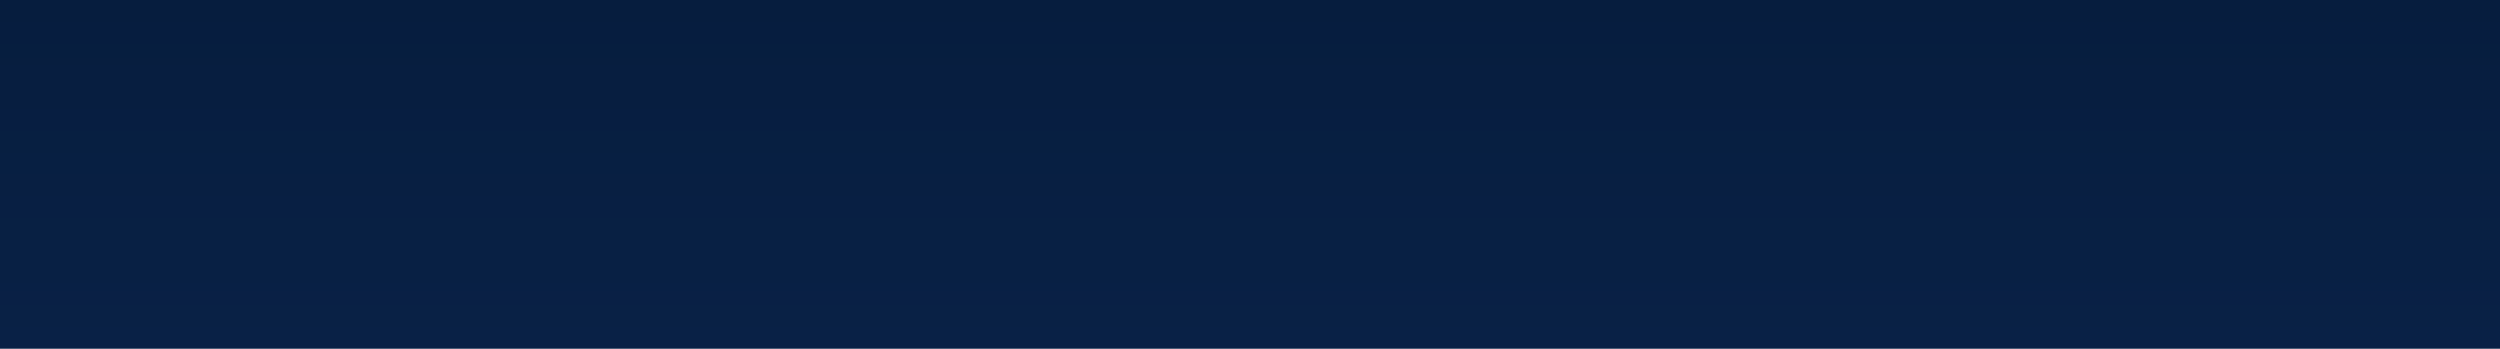
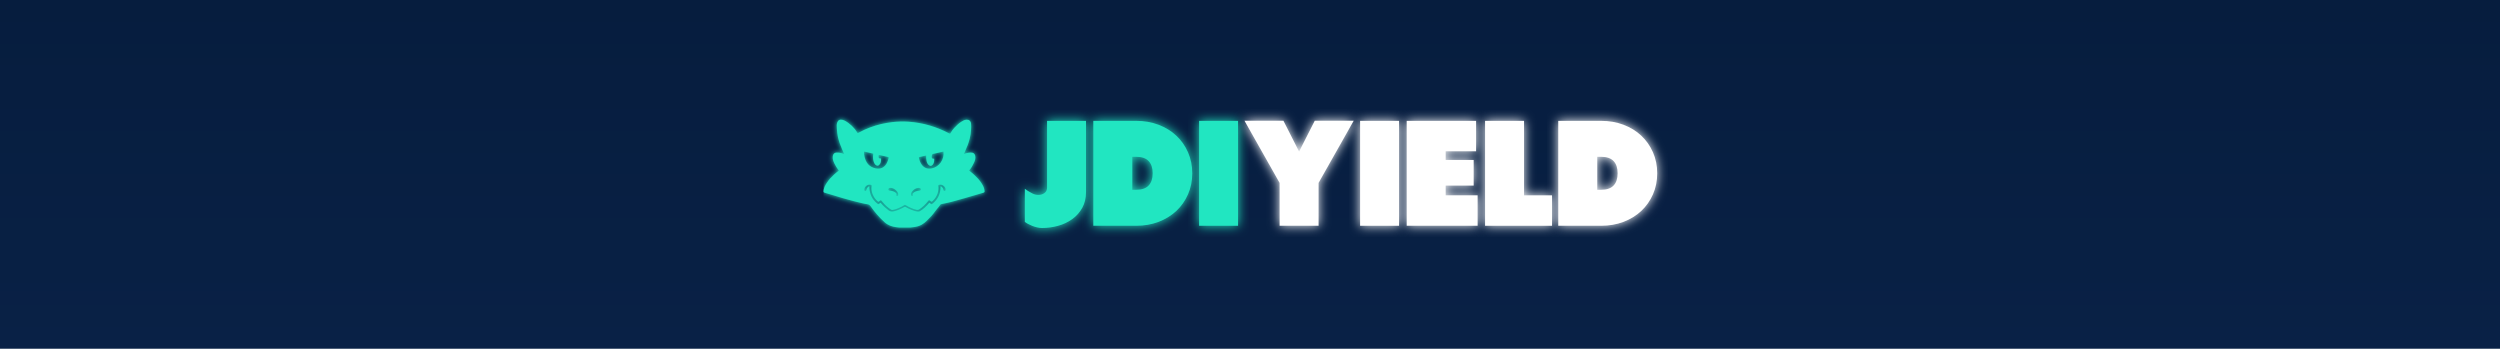
<svg xmlns="http://www.w3.org/2000/svg" width="932" height="130" viewBox="0 0 932 130" fill="none">
-   <rect width="932" height="130" fill="url(#paint0_linear_3108_5648)" />
+   <rect width="932" height="130" fill="url(#paint0_linear_6653_32834)" />
+   <g clip-path="url(#clip0_6653_32834)">
+     <g filter="url(#filter0_f_6653_32834)">
+       <path d="M366.345 69.025C365.727 67.89 364.937 66.876 363.995 65.987C363.548 65.566 363.153 65.093 362.665 64.709C362.283 64.409 361.93 64.072 361.536 63.782C361.453 63.72 361.22 63.646 361.411 63.421C362.151 62.554 362.697 61.563 363.164 60.531C363.518 59.749 363.743 58.946 363.558 58.066C363.434 57.479 363.048 57.026 362.453 56.916C362.043 56.84 361.626 56.871 361.212 56.91C360.565 56.971 359.954 57.167 359.312 57.438C359.494 57.037 359.65 56.686 359.812 56.337C360.511 54.826 361.103 53.273 361.519 51.663C361.799 50.58 361.953 49.47 362.007 48.346C362.044 47.577 362.099 46.814 362.003 46.047C361.882 45.084 361.264 44.559 360.299 44.621C359.51 44.672 358.856 45.073 358.223 45.485C357.293 46.092 356.515 46.882 355.751 47.683C355.198 48.264 354.744 48.921 354.359 49.618C354.213 49.885 354.115 49.866 353.888 49.747C349.138 47.257 344.102 45.754 338.74 45.378C336.698 45.236 334.659 45.296 332.628 45.53C329.796 45.855 327.039 46.508 324.367 47.508C322.928 48.046 321.532 48.676 320.189 49.422C319.729 49.678 319.743 49.675 319.46 49.238C319.196 48.828 318.928 48.415 318.614 48.044C317.907 47.208 317.116 46.453 316.231 45.803C315.551 45.305 314.842 44.846 314.006 44.657C313.079 44.446 312.394 44.827 312.108 45.695C312.002 46.02 311.944 46.36 311.935 46.705C311.924 47.163 311.969 47.619 311.995 48.076C312.053 49.066 312.157 50.052 312.368 51.016C312.735 52.692 313.331 54.299 314.02 55.869C314.242 56.374 314.469 56.876 314.689 57.367C314.619 57.432 314.586 57.404 314.544 57.385C313.688 57.001 312.787 56.849 311.853 56.884C311.263 56.906 310.827 57.172 310.601 57.725C310.5 57.972 310.461 58.239 310.439 58.511C310.368 59.422 310.727 60.218 311.1 61.006C311.49 61.831 311.973 62.602 312.529 63.329C312.589 63.408 312.86 63.519 312.615 63.692C311.986 64.139 311.408 64.65 310.84 65.169C309.872 66.053 308.983 67.011 308.266 68.116C307.927 68.588 307.644 69.093 307.421 69.628C307.163 70.247 306.96 70.881 307.006 71.567C307.107 71.706 307.239 71.783 307.408 71.835C308.936 72.312 310.47 72.767 312.009 73.206C313.101 73.518 314.174 73.906 315.276 74.174C316.456 74.461 317.608 74.844 318.792 75.118C320.315 75.472 321.818 75.922 323.37 76.139C323.894 76.212 324.252 76.467 324.568 76.877C324.864 77.262 325.13 77.665 325.414 78.056C325.902 78.728 326.439 79.363 326.983 79.993C327.86 81.008 328.788 81.968 329.791 82.862C331.065 83.997 332.568 84.529 334.239 84.708C334.549 84.741 334.795 84.784 335.177 84.825C336.569 84.825 337.962 84.825 339.354 84.825C339.8 84.768 340.025 84.739 340.361 84.702C341.483 84.576 342.576 84.343 343.566 83.785C344.253 83.398 344.87 82.9 345.438 82.353C346.62 81.214 347.761 80.033 348.695 78.678C349.168 77.991 349.769 77.416 350.254 76.743C350.434 76.493 350.546 76.168 350.911 76.094C351.59 75.957 352.269 75.824 352.943 75.669C353.901 75.448 355.008 75.217 355.945 74.918C355.96 74.916 355.974 74.913 355.988 74.909C357.222 74.561 358.451 74.201 359.687 73.866C360.931 73.528 362.165 73.159 363.398 72.786C364.257 72.527 365.131 72.314 365.98 72.027C366.341 71.906 366.769 71.895 367.043 71.559C367.077 70.642 366.773 69.808 366.345 69.025ZM342.704 58.56C343.554 58.369 344.403 58.171 345.28 57.97C345.244 58.664 345.273 59.325 345.418 59.972C345.552 60.566 345.762 61.138 346.248 61.545C346.799 62.008 347.274 61.95 347.726 61.395C348.236 60.769 348.288 60.026 348.275 59.266C348.273 59.129 348.231 59.113 348.092 59.141C347.651 59.228 347.372 59.022 347.323 58.577C347.283 58.222 347.388 57.89 347.542 57.573C347.589 57.474 347.668 57.424 347.773 57.4C349.093 57.099 350.413 56.796 351.734 56.494C352.098 59.457 350.165 62.217 347.345 62.784C345.645 63.126 344.253 62.51 343.37 61.02C342.965 60.338 342.727 59.593 342.552 58.825C342.517 58.676 342.541 58.597 342.704 58.56ZM339.604 72.56C339.605 72.538 339.604 72.515 339.604 72.493C339.595 71.837 339.994 71.39 340.41 70.963C340.946 70.409 341.625 70.133 342.381 70.043C342.533 70.025 342.699 70.035 342.847 70.075C343.116 70.147 343.308 70.308 343.303 70.618C343.298 70.942 343.053 71.035 342.808 71.066C342.34 71.126 341.877 71.195 341.425 71.336C341.018 71.463 340.693 71.717 340.386 71.998C340.233 72.137 340.168 72.318 340.246 72.516C340.314 72.689 340.394 72.854 340.22 73.004C340.106 73.103 339.969 73.085 339.838 73.032C339.622 72.945 339.592 72.762 339.604 72.56ZM331.941 70.037C333.052 70.037 334.358 70.921 334.777 71.956C334.846 72.126 334.865 72.302 334.861 72.51C334.876 72.728 334.873 72.966 334.576 73.052C334.452 73.088 334.33 73.088 334.23 72.99C334.131 72.893 334.106 72.771 334.169 72.652C334.357 72.294 334.175 72.071 333.918 71.845C333.329 71.328 332.612 71.177 331.87 71.096C331.367 71.041 331.157 70.905 331.163 70.597C331.17 70.246 331.462 70.036 331.941 70.037ZM322.103 56.49C323.214 56.743 324.293 56.997 325.377 57.228C325.633 57.283 325.548 57.426 325.53 57.57C325.382 58.687 325.44 59.779 325.937 60.816C326.104 61.166 326.335 61.464 326.685 61.654C327.07 61.864 327.419 61.827 327.735 61.524C328.413 60.874 328.488 60.033 328.463 59.164C328.461 59.062 328.42 59.049 328.314 59.063C327.752 59.138 327.475 58.874 327.507 58.307C327.512 58.218 327.542 58.131 327.547 58.042C327.559 57.808 327.645 57.747 327.891 57.807C328.926 58.058 329.965 58.293 331.007 58.513C331.299 58.575 331.355 58.682 331.28 58.968C331.092 59.687 330.867 60.387 330.485 61.029C329.606 62.504 328.223 63.116 326.537 62.79C324.142 62.326 322.846 60.786 322.313 58.498C322.161 57.845 322.083 57.181 322.103 56.49ZM352.537 70.804C352.522 71.062 352.364 71.157 352.143 71.175C351.893 71.194 351.781 71.046 351.753 70.812C351.691 70.277 351.405 69.876 350.988 69.557C350.89 69.482 350.764 69.412 350.644 69.472C350.518 69.535 350.594 69.674 350.596 69.777C350.642 72.229 349.683 74.215 347.825 75.789C347.773 75.833 347.723 75.878 347.668 75.916C347.234 76.222 347.215 76.219 346.833 75.838C346.793 75.799 346.748 75.764 346.715 75.719C346.565 75.51 346.463 75.527 346.295 75.735C345.357 76.892 344.294 77.915 343.02 78.707C342.778 78.858 342.53 78.911 342.252 78.888C341.426 78.821 340.641 78.583 339.883 78.273C339.094 77.95 338.313 77.602 337.59 77.145C337.423 77.04 337.309 77.051 337.141 77.147C335.902 77.859 334.616 78.457 333.213 78.787C332.491 78.957 331.868 78.884 331.254 78.421C330.217 77.638 329.272 76.768 328.457 75.76C328.3 75.566 328.217 75.502 328.012 75.717C327.487 76.269 327.473 76.261 326.881 75.766C325.13 74.3 324.227 72.42 324.142 70.144C324.142 70.009 324.15 69.874 324.14 69.74C324.133 69.649 324.212 69.524 324.087 69.47C323.977 69.422 323.865 69.477 323.772 69.543C323.35 69.84 323.067 70.239 322.989 70.751C322.947 71.025 322.861 71.205 322.554 71.174C322.27 71.145 322.17 70.979 322.211 70.633C322.356 69.42 323.435 68.622 324.579 68.88C324.825 68.936 325.016 69.047 324.959 69.333C324.747 70.406 324.934 71.429 325.329 72.426C325.745 73.477 326.372 74.38 327.237 75.115C327.411 75.262 327.521 75.291 327.708 75.115C328.349 74.513 328.349 74.423 328.965 75.218C329.858 76.37 330.927 77.343 332.158 78.132C332.36 78.261 332.57 78.296 332.8 78.255C333.488 78.132 334.156 77.939 334.794 77.656C335.593 77.301 336.403 76.962 337.12 76.45C337.311 76.313 337.461 76.368 337.64 76.478C338.881 77.235 340.182 77.855 341.606 78.195C342.033 78.297 342.392 78.265 342.777 78.003C344.035 77.147 345.106 76.106 346.022 74.899C346.26 74.585 346.412 74.564 346.705 74.822C347.293 75.341 347.304 75.351 347.869 74.769C349.159 73.44 349.87 71.866 349.861 69.993C349.861 69.79 349.843 69.591 349.789 69.394C349.72 69.147 349.811 68.986 350.061 68.904C351.223 68.523 352.606 69.585 352.537 70.804Z" fill="#21E6C1" />
+     </g>
+     <g filter="url(#filter1_f_6653_32834)">
+       <path d="M382.059 70.366C382.664 70.818 383.2 71.173 383.678 71.452C384.147 71.731 384.576 71.961 384.957 72.153C385.338 72.336 385.699 72.471 386.03 72.547C386.372 72.624 386.753 72.663 387.162 72.663C387.992 72.663 388.734 72.432 389.378 71.961C390.022 71.5 390.344 70.837 390.344 69.982V45.058H404.865V71.654C404.865 73.893 404.386 75.843 403.45 77.515C402.503 79.187 401.254 80.59 399.702 81.704C398.151 82.819 396.394 83.655 394.423 84.193C392.452 84.731 390.471 85 388.47 85C387.904 85 387.299 84.923 386.655 84.779C386.011 84.625 385.386 84.433 384.781 84.193C384.176 83.943 383.639 83.693 383.161 83.434C382.693 83.174 382.322 82.934 382.059 82.713V70.366Z" fill="#21E6C1" />
+     </g>
+     <g filter="url(#filter2_f_6653_32834)">
+       <path d="M407.587 84.164V45.058H423.592C426.578 45.058 429.349 45.538 431.906 46.508C434.462 47.479 436.659 48.824 438.513 50.563C440.367 52.293 441.82 54.359 442.885 56.761C443.938 59.163 444.475 61.776 444.475 64.611C444.475 67.445 443.948 70.059 442.885 72.461C441.82 74.863 440.367 76.929 438.513 78.658C436.659 80.388 434.453 81.743 431.906 82.713C429.349 83.684 426.578 84.164 423.592 84.164H407.587ZM423.592 70.751C425.67 70.751 427.212 70.222 428.217 69.156C429.222 68.099 429.72 66.581 429.72 64.601C429.72 62.631 429.222 61.113 428.217 60.047C427.212 58.99 425.67 58.452 423.592 58.452H422.118V70.751H423.592Z" fill="#21E6C1" />
+     </g>
+     <g filter="url(#filter3_f_6653_32834)">
+       <path d="M447.022 45.058H461.544V84.164H447.022V45.058Z" fill="#21E6C1" />
+     </g>
+     <g filter="url(#filter4_f_6653_32834)">
+       <path d="M463.934 45H478.455L484.3 56.511L490.146 45H504.667L491.561 68.185V84.164H477.039V68.185L463.934 45Z" fill="white" />
+     </g>
+     <g filter="url(#filter5_f_6653_32834)">
+       <path d="M507.048 45.058H521.569V84.164H507.048V45.058Z" fill="white" />
+     </g>
+     <g filter="url(#filter6_f_6653_32834)">
+       <path d="M524.418 45.058H550.288V56.396H538.939V59.634H549.381V69.184H538.939V72.816H550.855V84.154H524.418V45.058Z" fill="white" />
+     </g>
+     <g filter="url(#filter7_f_6653_32834)">
+       <path d="M553.636 45.058H568.157V72.826H578.599V84.164H553.636V45.058Z" fill="white" />
+     </g>
+     <g filter="url(#filter8_f_6653_32834)">
+       <path d="M580.921 84.164V45.058H596.925C599.912 45.058 602.683 45.538 605.24 46.508C607.797 47.479 609.992 48.824 611.846 50.563C613.7 52.293 615.154 54.359 616.219 56.761C617.272 59.163 617.809 61.776 617.809 64.611C617.809 67.445 617.282 70.059 616.219 72.461C615.154 74.863 613.7 76.929 611.846 78.658C609.992 80.388 607.787 81.743 605.24 82.713C602.683 83.684 599.912 84.164 596.925 84.164H580.921ZM596.925 70.751C599.004 70.751 600.546 70.222 601.551 69.156C602.557 68.099 603.053 66.581 603.053 64.601C603.053 62.631 602.557 61.113 601.551 60.047C600.546 58.99 599.004 58.452 596.925 58.452H595.452V70.751H596.925Z" fill="white" />
+     </g>
+     <path d="M366.345 69.025C365.727 67.89 364.937 66.876 363.995 65.987C363.548 65.566 363.153 65.093 362.665 64.709C362.283 64.409 361.93 64.072 361.536 63.782C361.453 63.72 361.22 63.646 361.411 63.421C362.151 62.554 362.697 61.563 363.164 60.531C363.518 59.749 363.743 58.946 363.558 58.066C363.434 57.479 363.048 57.026 362.453 56.916C362.043 56.84 361.626 56.871 361.212 56.91C360.565 56.971 359.954 57.167 359.312 57.438C359.494 57.037 359.65 56.686 359.812 56.337C360.511 54.826 361.103 53.273 361.519 51.663C361.799 50.58 361.953 49.47 362.007 48.346C362.044 47.577 362.099 46.814 362.003 46.047C361.882 45.084 361.264 44.559 360.299 44.621C359.51 44.672 358.856 45.073 358.223 45.485C357.293 46.092 356.515 46.882 355.751 47.683C355.198 48.264 354.744 48.921 354.359 49.618C354.213 49.885 354.115 49.866 353.888 49.747C349.138 47.257 344.102 45.754 338.74 45.378C336.698 45.236 334.659 45.296 332.628 45.53C329.796 45.855 327.039 46.508 324.367 47.508C322.928 48.046 321.532 48.676 320.189 49.422C319.729 49.678 319.743 49.675 319.46 49.238C319.196 48.828 318.928 48.415 318.614 48.044C317.907 47.208 317.116 46.453 316.231 45.803C315.551 45.305 314.842 44.846 314.006 44.657C313.079 44.446 312.394 44.827 312.108 45.695C312.002 46.02 311.944 46.36 311.935 46.705C311.924 47.163 311.969 47.619 311.995 48.076C312.053 49.066 312.157 50.052 312.368 51.016C312.735 52.692 313.331 54.299 314.02 55.869C314.242 56.374 314.469 56.876 314.689 57.367C314.619 57.432 314.586 57.404 314.544 57.385C313.688 57.001 312.787 56.849 311.853 56.884C311.263 56.906 310.827 57.172 310.601 57.725C310.5 57.972 310.461 58.239 310.439 58.511C310.368 59.422 310.727 60.218 311.1 61.006C311.49 61.831 311.973 62.602 312.529 63.329C312.589 63.408 312.86 63.519 312.615 63.692C311.986 64.139 311.408 64.65 310.84 65.169C309.872 66.053 308.983 67.011 308.266 68.116C307.927 68.588 307.644 69.093 307.421 69.628C307.163 70.247 306.96 70.881 307.006 71.567C307.107 71.706 307.239 71.783 307.408 71.835C308.936 72.312 310.47 72.767 312.009 73.206C313.101 73.518 314.174 73.906 315.276 74.174C316.456 74.461 317.608 74.844 318.792 75.118C320.315 75.472 321.818 75.922 323.37 76.139C323.894 76.212 324.252 76.467 324.568 76.877C324.864 77.262 325.13 77.665 325.414 78.056C325.902 78.728 326.439 79.363 326.983 79.993C327.86 81.008 328.788 81.968 329.791 82.862C331.065 83.997 332.568 84.529 334.239 84.708C334.549 84.741 334.795 84.784 335.177 84.825C336.569 84.825 337.962 84.825 339.354 84.825C339.8 84.768 340.025 84.739 340.361 84.702C341.483 84.576 342.576 84.343 343.566 83.785C344.253 83.398 344.87 82.9 345.438 82.353C346.62 81.214 347.761 80.033 348.695 78.678C349.168 77.991 349.769 77.416 350.254 76.743C350.434 76.493 350.546 76.168 350.911 76.094C351.59 75.957 352.269 75.824 352.943 75.669C353.901 75.448 355.008 75.217 355.945 74.918C355.96 74.916 355.974 74.913 355.988 74.909C357.222 74.561 358.451 74.201 359.687 73.866C360.931 73.528 362.165 73.159 363.398 72.786C364.257 72.527 365.131 72.314 365.98 72.027C366.341 71.906 366.769 71.895 367.043 71.559C367.077 70.642 366.773 69.808 366.345 69.025ZM342.704 58.56C343.554 58.369 344.403 58.171 345.28 57.97C345.244 58.664 345.273 59.325 345.418 59.972C345.552 60.566 345.762 61.138 346.248 61.545C346.799 62.008 347.274 61.95 347.726 61.395C348.236 60.769 348.288 60.026 348.275 59.266C348.273 59.129 348.231 59.113 348.092 59.141C347.651 59.228 347.372 59.022 347.323 58.577C347.283 58.222 347.388 57.89 347.542 57.573C347.589 57.474 347.668 57.424 347.773 57.4C349.093 57.099 350.413 56.796 351.734 56.494C352.098 59.457 350.165 62.217 347.345 62.784C345.645 63.126 344.253 62.51 343.37 61.02C342.965 60.338 342.727 59.593 342.552 58.825C342.517 58.676 342.541 58.597 342.704 58.56ZM339.604 72.56C339.605 72.538 339.604 72.515 339.604 72.493C339.595 71.837 339.994 71.39 340.41 70.963C340.946 70.409 341.625 70.133 342.381 70.043C342.533 70.025 342.699 70.035 342.847 70.075C343.116 70.147 343.308 70.308 343.303 70.618C343.298 70.942 343.053 71.035 342.808 71.066C342.34 71.126 341.877 71.195 341.425 71.336C341.018 71.463 340.693 71.717 340.386 71.998C340.233 72.137 340.168 72.318 340.246 72.516C340.314 72.689 340.394 72.854 340.22 73.004C340.106 73.103 339.969 73.085 339.838 73.032C339.622 72.945 339.592 72.762 339.604 72.56ZM331.941 70.037C333.052 70.037 334.358 70.921 334.777 71.956C334.846 72.126 334.865 72.302 334.861 72.51C334.876 72.728 334.873 72.966 334.576 73.052C334.452 73.088 334.33 73.088 334.23 72.99C334.131 72.893 334.106 72.771 334.169 72.652C334.357 72.294 334.175 72.071 333.918 71.845C333.329 71.328 332.612 71.177 331.87 71.096C331.367 71.041 331.157 70.905 331.163 70.597C331.17 70.246 331.462 70.036 331.941 70.037ZM322.103 56.49C323.214 56.743 324.293 56.997 325.377 57.228C325.633 57.283 325.548 57.426 325.53 57.57C325.382 58.687 325.44 59.779 325.937 60.816C326.104 61.166 326.335 61.464 326.685 61.654C327.07 61.864 327.419 61.827 327.735 61.524C328.413 60.874 328.488 60.033 328.463 59.164C328.461 59.062 328.42 59.049 328.314 59.063C327.752 59.138 327.475 58.874 327.507 58.307C327.512 58.218 327.542 58.131 327.547 58.042C327.559 57.808 327.645 57.747 327.891 57.807C328.926 58.058 329.965 58.293 331.007 58.513C331.299 58.575 331.355 58.682 331.28 58.968C331.092 59.687 330.867 60.387 330.485 61.029C329.606 62.504 328.223 63.116 326.537 62.79C324.142 62.326 322.846 60.786 322.313 58.498C322.161 57.845 322.083 57.181 322.103 56.49ZM352.537 70.804C352.522 71.062 352.364 71.157 352.143 71.175C351.893 71.194 351.781 71.046 351.753 70.812C351.691 70.277 351.405 69.876 350.988 69.557C350.89 69.482 350.764 69.412 350.644 69.472C350.518 69.535 350.594 69.674 350.596 69.777C350.642 72.229 349.683 74.215 347.825 75.789C347.773 75.833 347.723 75.878 347.668 75.916C347.234 76.222 347.215 76.219 346.833 75.838C346.793 75.799 346.748 75.764 346.715 75.719C346.565 75.51 346.463 75.527 346.295 75.735C345.357 76.892 344.294 77.915 343.02 78.707C342.778 78.858 342.53 78.911 342.252 78.888C341.426 78.821 340.641 78.583 339.883 78.273C339.094 77.95 338.313 77.602 337.59 77.145C337.423 77.04 337.309 77.051 337.141 77.147C335.902 77.859 334.616 78.457 333.213 78.787C332.491 78.957 331.868 78.884 331.254 78.421C330.217 77.638 329.272 76.768 328.457 75.76C328.3 75.566 328.217 75.502 328.012 75.717C327.487 76.269 327.473 76.261 326.881 75.766C325.13 74.3 324.227 72.42 324.142 70.144C324.142 70.009 324.15 69.874 324.14 69.74C324.133 69.649 324.212 69.524 324.087 69.47C323.977 69.422 323.865 69.477 323.772 69.543C323.35 69.84 323.067 70.239 322.989 70.751C322.947 71.025 322.861 71.205 322.554 71.174C322.27 71.145 322.17 70.979 322.211 70.633C322.356 69.42 323.435 68.622 324.579 68.88C324.825 68.936 325.016 69.047 324.959 69.333C324.747 70.406 324.934 71.429 325.329 72.426C325.745 73.477 326.372 74.38 327.237 75.115C327.411 75.262 327.521 75.291 327.708 75.115C328.349 74.513 328.349 74.423 328.965 75.218C329.858 76.37 330.927 77.343 332.158 78.132C332.36 78.261 332.57 78.296 332.8 78.255C333.488 78.132 334.156 77.939 334.794 77.656C335.593 77.301 336.403 76.962 337.12 76.45C337.311 76.313 337.461 76.368 337.64 76.478C338.881 77.235 340.182 77.855 341.606 78.195C342.033 78.297 342.392 78.265 342.777 78.003C344.035 77.147 345.106 76.106 346.022 74.899C346.26 74.585 346.412 74.564 346.705 74.822C347.293 75.341 347.304 75.351 347.869 74.769C349.159 73.44 349.87 71.866 349.861 69.993C349.861 69.79 349.843 69.591 349.789 69.394C349.72 69.147 349.811 68.986 350.061 68.904C351.223 68.523 352.606 69.585 352.537 70.804Z" fill="#21E6C1" />
+     <path d="M382.059 70.366C382.664 70.818 383.2 71.173 383.678 71.452C384.147 71.731 384.576 71.961 384.957 72.153C385.338 72.336 385.699 72.471 386.03 72.547C386.372 72.624 386.753 72.663 387.162 72.663C387.992 72.663 388.734 72.432 389.378 71.961C390.022 71.5 390.344 70.837 390.344 69.982V45.058H404.865V71.654C404.865 73.893 404.386 75.843 403.45 77.515C402.503 79.187 401.254 80.59 399.702 81.704C398.151 82.819 396.394 83.655 394.423 84.193C392.452 84.731 390.471 85 388.47 85C387.904 85 387.299 84.923 386.655 84.779C386.011 84.625 385.386 84.433 384.781 84.193C384.176 83.943 383.639 83.693 383.161 83.434C382.693 83.174 382.322 82.934 382.059 82.713V70.366Z" fill="#21E6C1" />
+     <path d="M407.587 84.164V45.058H423.592C426.578 45.058 429.349 45.538 431.906 46.508C434.462 47.479 436.659 48.824 438.513 50.563C440.367 52.293 441.82 54.359 442.885 56.761C443.938 59.163 444.475 61.776 444.475 64.611C444.475 67.445 443.948 70.059 442.885 72.461C441.82 74.863 440.367 76.929 438.513 78.658C436.659 80.388 434.453 81.743 431.906 82.713C429.349 83.684 426.578 84.164 423.592 84.164H407.587ZM423.592 70.751C425.67 70.751 427.212 70.222 428.217 69.156C429.222 68.099 429.72 66.581 429.72 64.601C429.72 62.631 429.222 61.113 428.217 60.047C427.212 58.99 425.67 58.452 423.592 58.452H422.118V70.751H423.592Z" fill="#21E6C1" />
+     <path d="M447.022 45.058H461.544V84.164H447.022V45.058Z" fill="#21E6C1" />
+     <path d="M463.934 45H478.455L484.3 56.511L490.146 45H504.667L491.561 68.185V84.164H477.039V68.185L463.934 45Z" fill="white" />
+     <path d="M507.048 45.058H521.569V84.164H507.048V45.058Z" fill="white" />
+     <path d="M524.418 45.058H550.288V56.396H538.939V59.634H549.381V69.184H538.939V72.816H550.855V84.154H524.418V45.058Z" fill="white" />
+     <path d="M553.636 45.058H568.157V72.826H578.599V84.164H553.636V45.058Z" fill="white" />
+     <path d="M580.921 84.164V45.058H596.925C599.912 45.058 602.683 45.538 605.24 46.508C607.797 47.479 609.992 48.824 611.846 50.563C613.7 52.293 615.154 54.359 616.219 56.761C617.272 59.163 617.809 61.776 617.809 64.611C617.809 67.445 617.282 70.059 616.219 72.461C615.154 74.863 613.7 76.929 611.846 78.658C609.992 80.388 607.787 81.743 605.24 82.713C602.683 83.684 599.912 84.164 596.925 84.164H580.921ZM596.925 70.751C599.004 70.751 600.546 70.222 601.551 69.156C602.557 68.099 603.053 66.581 603.053 64.601C603.053 62.631 602.557 61.113 601.551 60.047C600.546 58.99 599.004 58.452 596.925 58.452H595.452V70.751H596.925Z" fill="white" />
+   </g>
  <defs>
-     <linearGradient id="paint0_linear_3108_5648" x1="466" y1="0" x2="466" y2="130" gradientUnits="userSpaceOnUse">
+     <filter id="filter0_f_6653_32834" x="305" y="42.6" width="64.046" height="44.225" filterUnits="userSpaceOnUse" color-interpolation-filters="sRGB">
+       <feFlood flood-opacity="0" result="BackgroundImageFix" />
+       <feBlend mode="normal" in="SourceGraphic" in2="BackgroundImageFix" result="shape" />
+       <feGaussianBlur stdDeviation="1" result="effect1_foregroundBlur_6653_32834" />
+     </filter>
+     <filter id="filter1_f_6653_32834" x="378.059" y="41.058" width="30.806" height="47.942" filterUnits="userSpaceOnUse" color-interpolation-filters="sRGB">
+       <feFlood flood-opacity="0" result="BackgroundImageFix" />
+       <feBlend mode="normal" in="SourceGraphic" in2="BackgroundImageFix" result="shape" />
+       <feGaussianBlur stdDeviation="2" result="effect1_foregroundBlur_6653_32834" />
+     </filter>
+     <filter id="filter2_f_6653_32834" x="403.587" y="41.058" width="44.888" height="47.106" filterUnits="userSpaceOnUse" color-interpolation-filters="sRGB">
+       <feFlood flood-opacity="0" result="BackgroundImageFix" />
+       <feBlend mode="normal" in="SourceGraphic" in2="BackgroundImageFix" result="shape" />
+       <feGaussianBlur stdDeviation="2" result="effect1_foregroundBlur_6653_32834" />
+     </filter>
+     <filter id="filter3_f_6653_32834" x="443.022" y="41.058" width="22.521" height="47.106" filterUnits="userSpaceOnUse" color-interpolation-filters="sRGB">
+       <feFlood flood-opacity="0" result="BackgroundImageFix" />
+       <feBlend mode="normal" in="SourceGraphic" in2="BackgroundImageFix" result="shape" />
+       <feGaussianBlur stdDeviation="2" result="effect1_foregroundBlur_6653_32834" />
+     </filter>
+     <filter id="filter4_f_6653_32834" x="459.934" y="41" width="48.733" height="47.164" filterUnits="userSpaceOnUse" color-interpolation-filters="sRGB">
+       <feFlood flood-opacity="0" result="BackgroundImageFix" />
+       <feBlend mode="normal" in="SourceGraphic" in2="BackgroundImageFix" result="shape" />
+       <feGaussianBlur stdDeviation="2" result="effect1_foregroundBlur_6653_32834" />
+     </filter>
+     <filter id="filter5_f_6653_32834" x="503.048" y="41.058" width="22.521" height="47.106" filterUnits="userSpaceOnUse" color-interpolation-filters="sRGB">
+       <feFlood flood-opacity="0" result="BackgroundImageFix" />
+       <feBlend mode="normal" in="SourceGraphic" in2="BackgroundImageFix" result="shape" />
+       <feGaussianBlur stdDeviation="2" result="effect1_foregroundBlur_6653_32834" />
+     </filter>
+     <filter id="filter6_f_6653_32834" x="520.418" y="41.058" width="34.437" height="47.097" filterUnits="userSpaceOnUse" color-interpolation-filters="sRGB">
+       <feFlood flood-opacity="0" result="BackgroundImageFix" />
+       <feBlend mode="normal" in="SourceGraphic" in2="BackgroundImageFix" result="shape" />
+       <feGaussianBlur stdDeviation="2" result="effect1_foregroundBlur_6653_32834" />
+     </filter>
+     <filter id="filter7_f_6653_32834" x="549.636" y="41.058" width="32.963" height="47.106" filterUnits="userSpaceOnUse" color-interpolation-filters="sRGB">
+       <feFlood flood-opacity="0" result="BackgroundImageFix" />
+       <feBlend mode="normal" in="SourceGraphic" in2="BackgroundImageFix" result="shape" />
+       <feGaussianBlur stdDeviation="2" result="effect1_foregroundBlur_6653_32834" />
+     </filter>
+     <filter id="filter8_f_6653_32834" x="576.921" y="41.058" width="44.888" height="47.106" filterUnits="userSpaceOnUse" color-interpolation-filters="sRGB">
+       <feFlood flood-opacity="0" result="BackgroundImageFix" />
+       <feBlend mode="normal" in="SourceGraphic" in2="BackgroundImageFix" result="shape" />
+       <feGaussianBlur stdDeviation="2" result="effect1_foregroundBlur_6653_32834" />
+     </filter>
+     <linearGradient id="paint0_linear_6653_32834" x1="466" y1="0" x2="466" y2="130" gradientUnits="userSpaceOnUse">
      <stop stop-color="#061D3E" />
      <stop offset="1" stop-color="#092146" />
    </linearGradient>
+     <clipPath id="clip0_6653_32834">
+       <rect width="319" height="60" fill="white" transform="translate(307 35)" />
+     </clipPath>
  </defs>
</svg>
